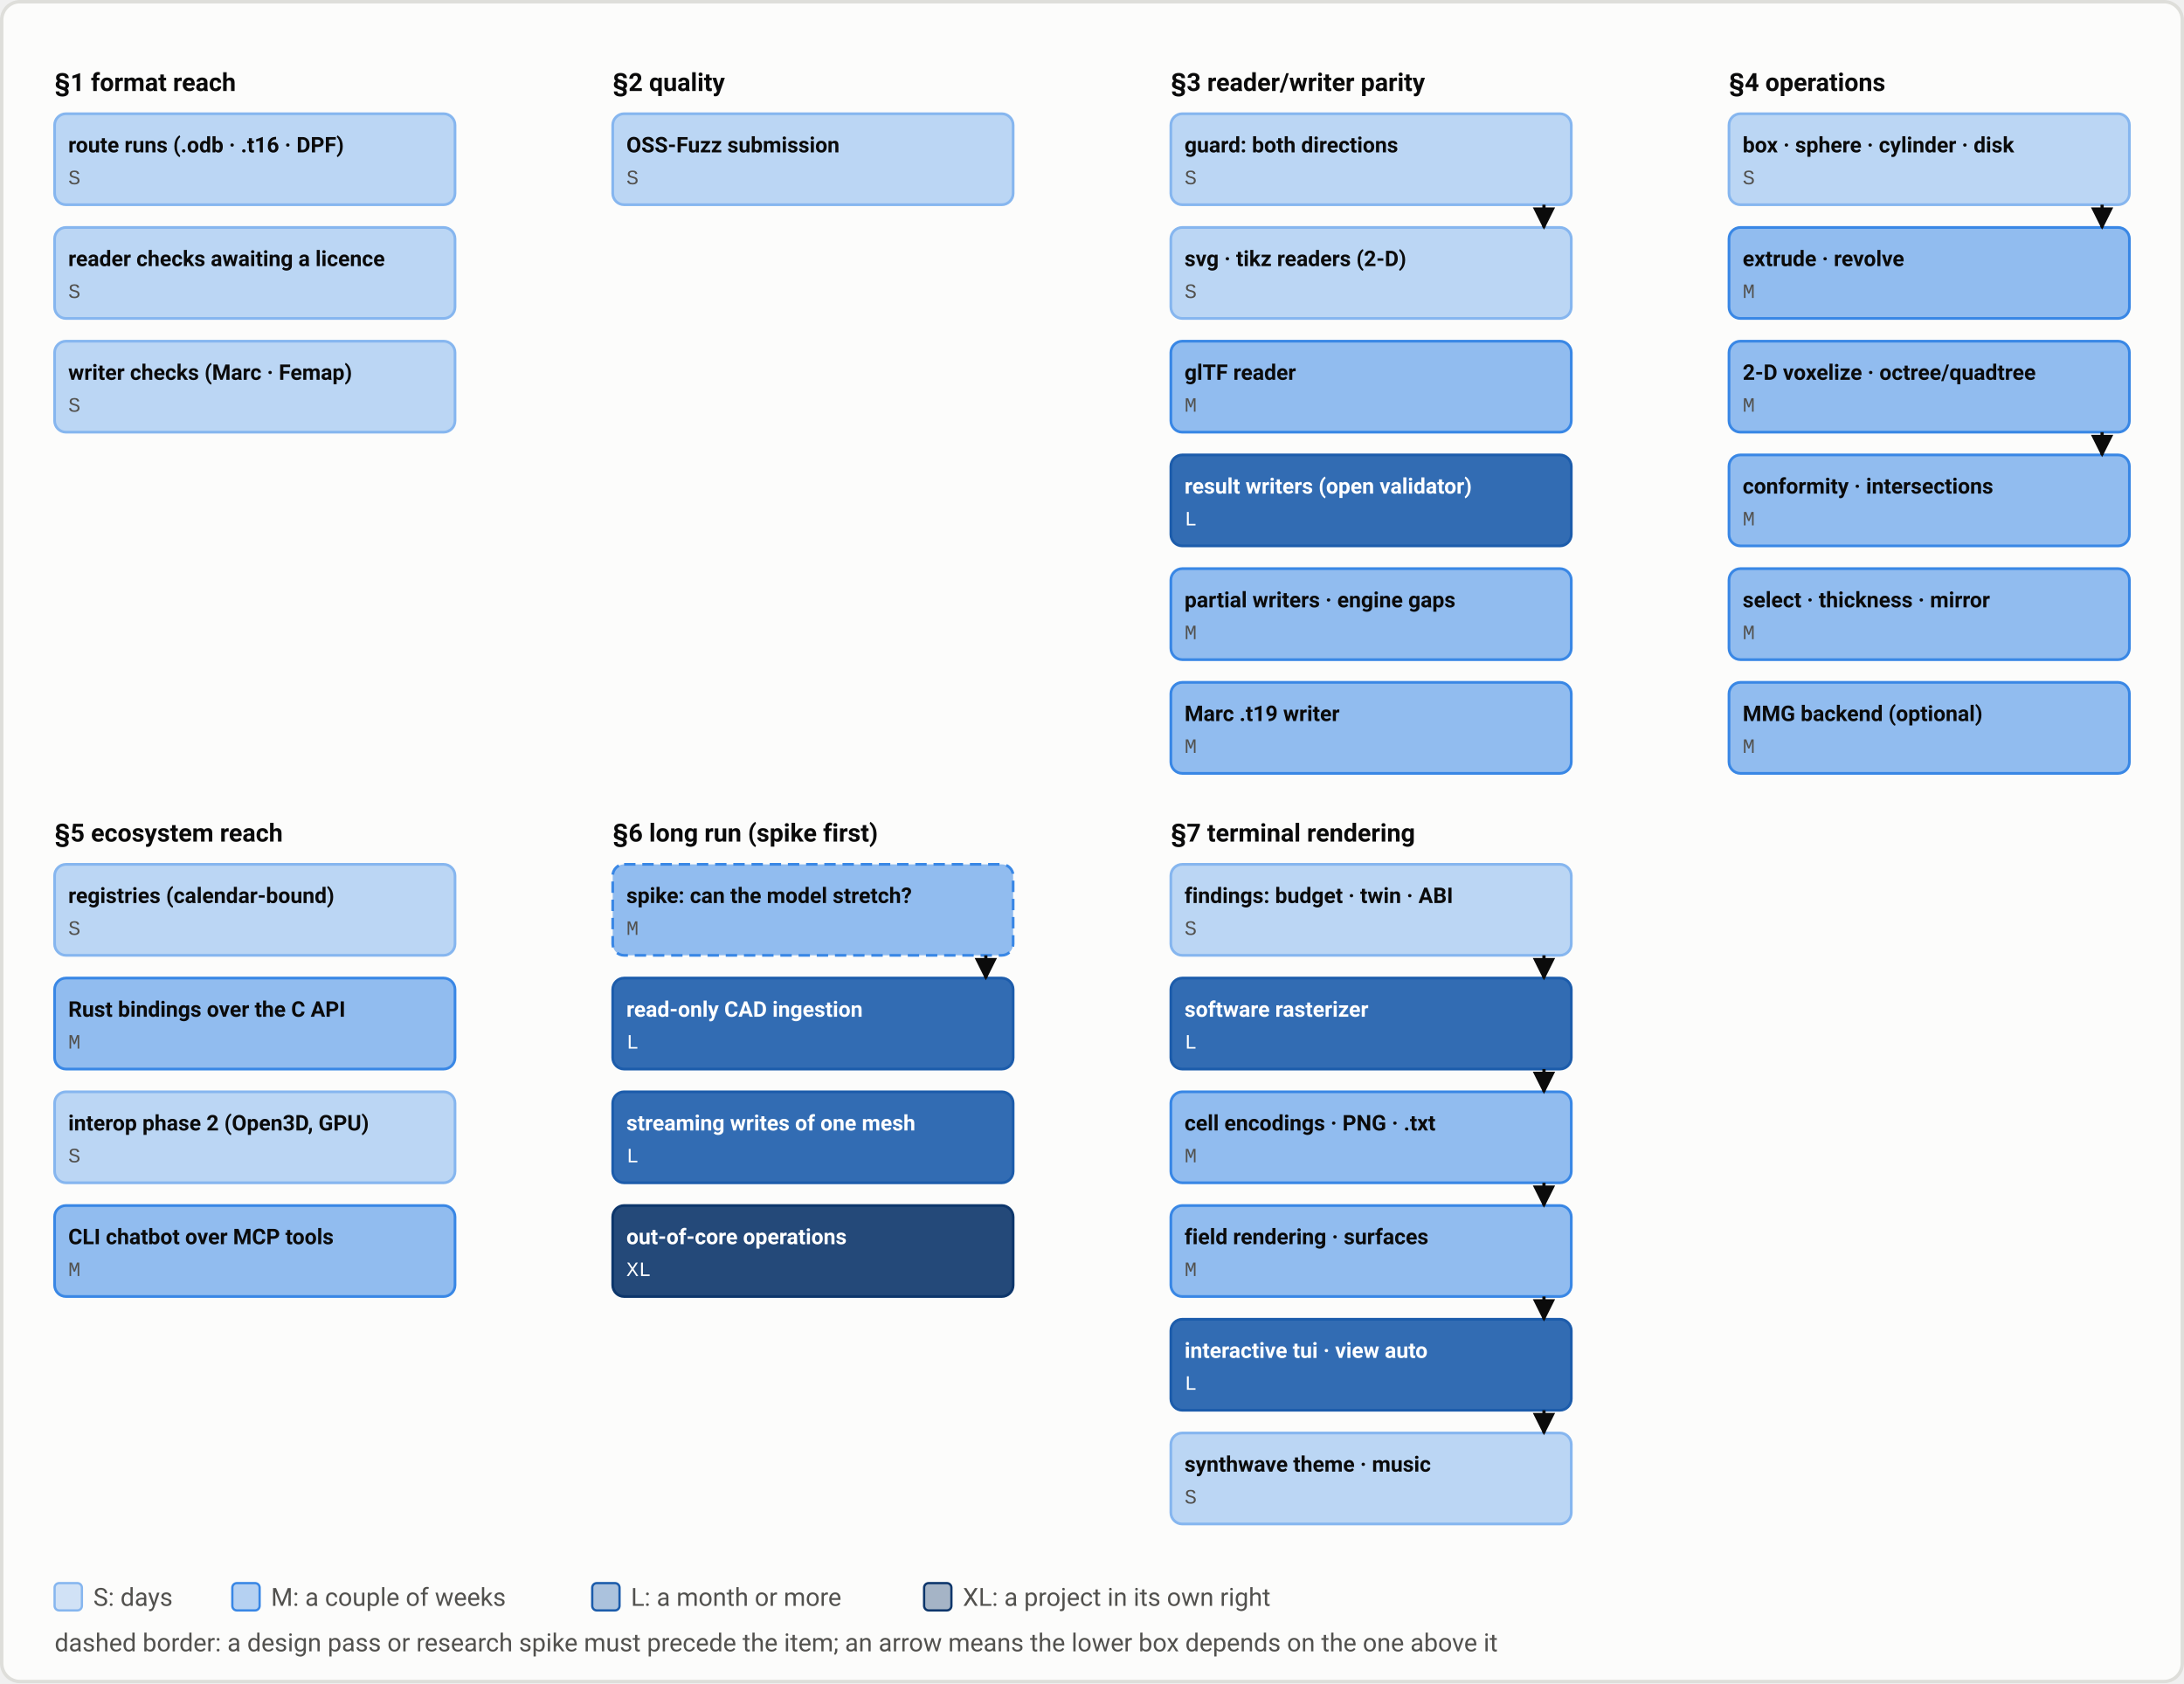
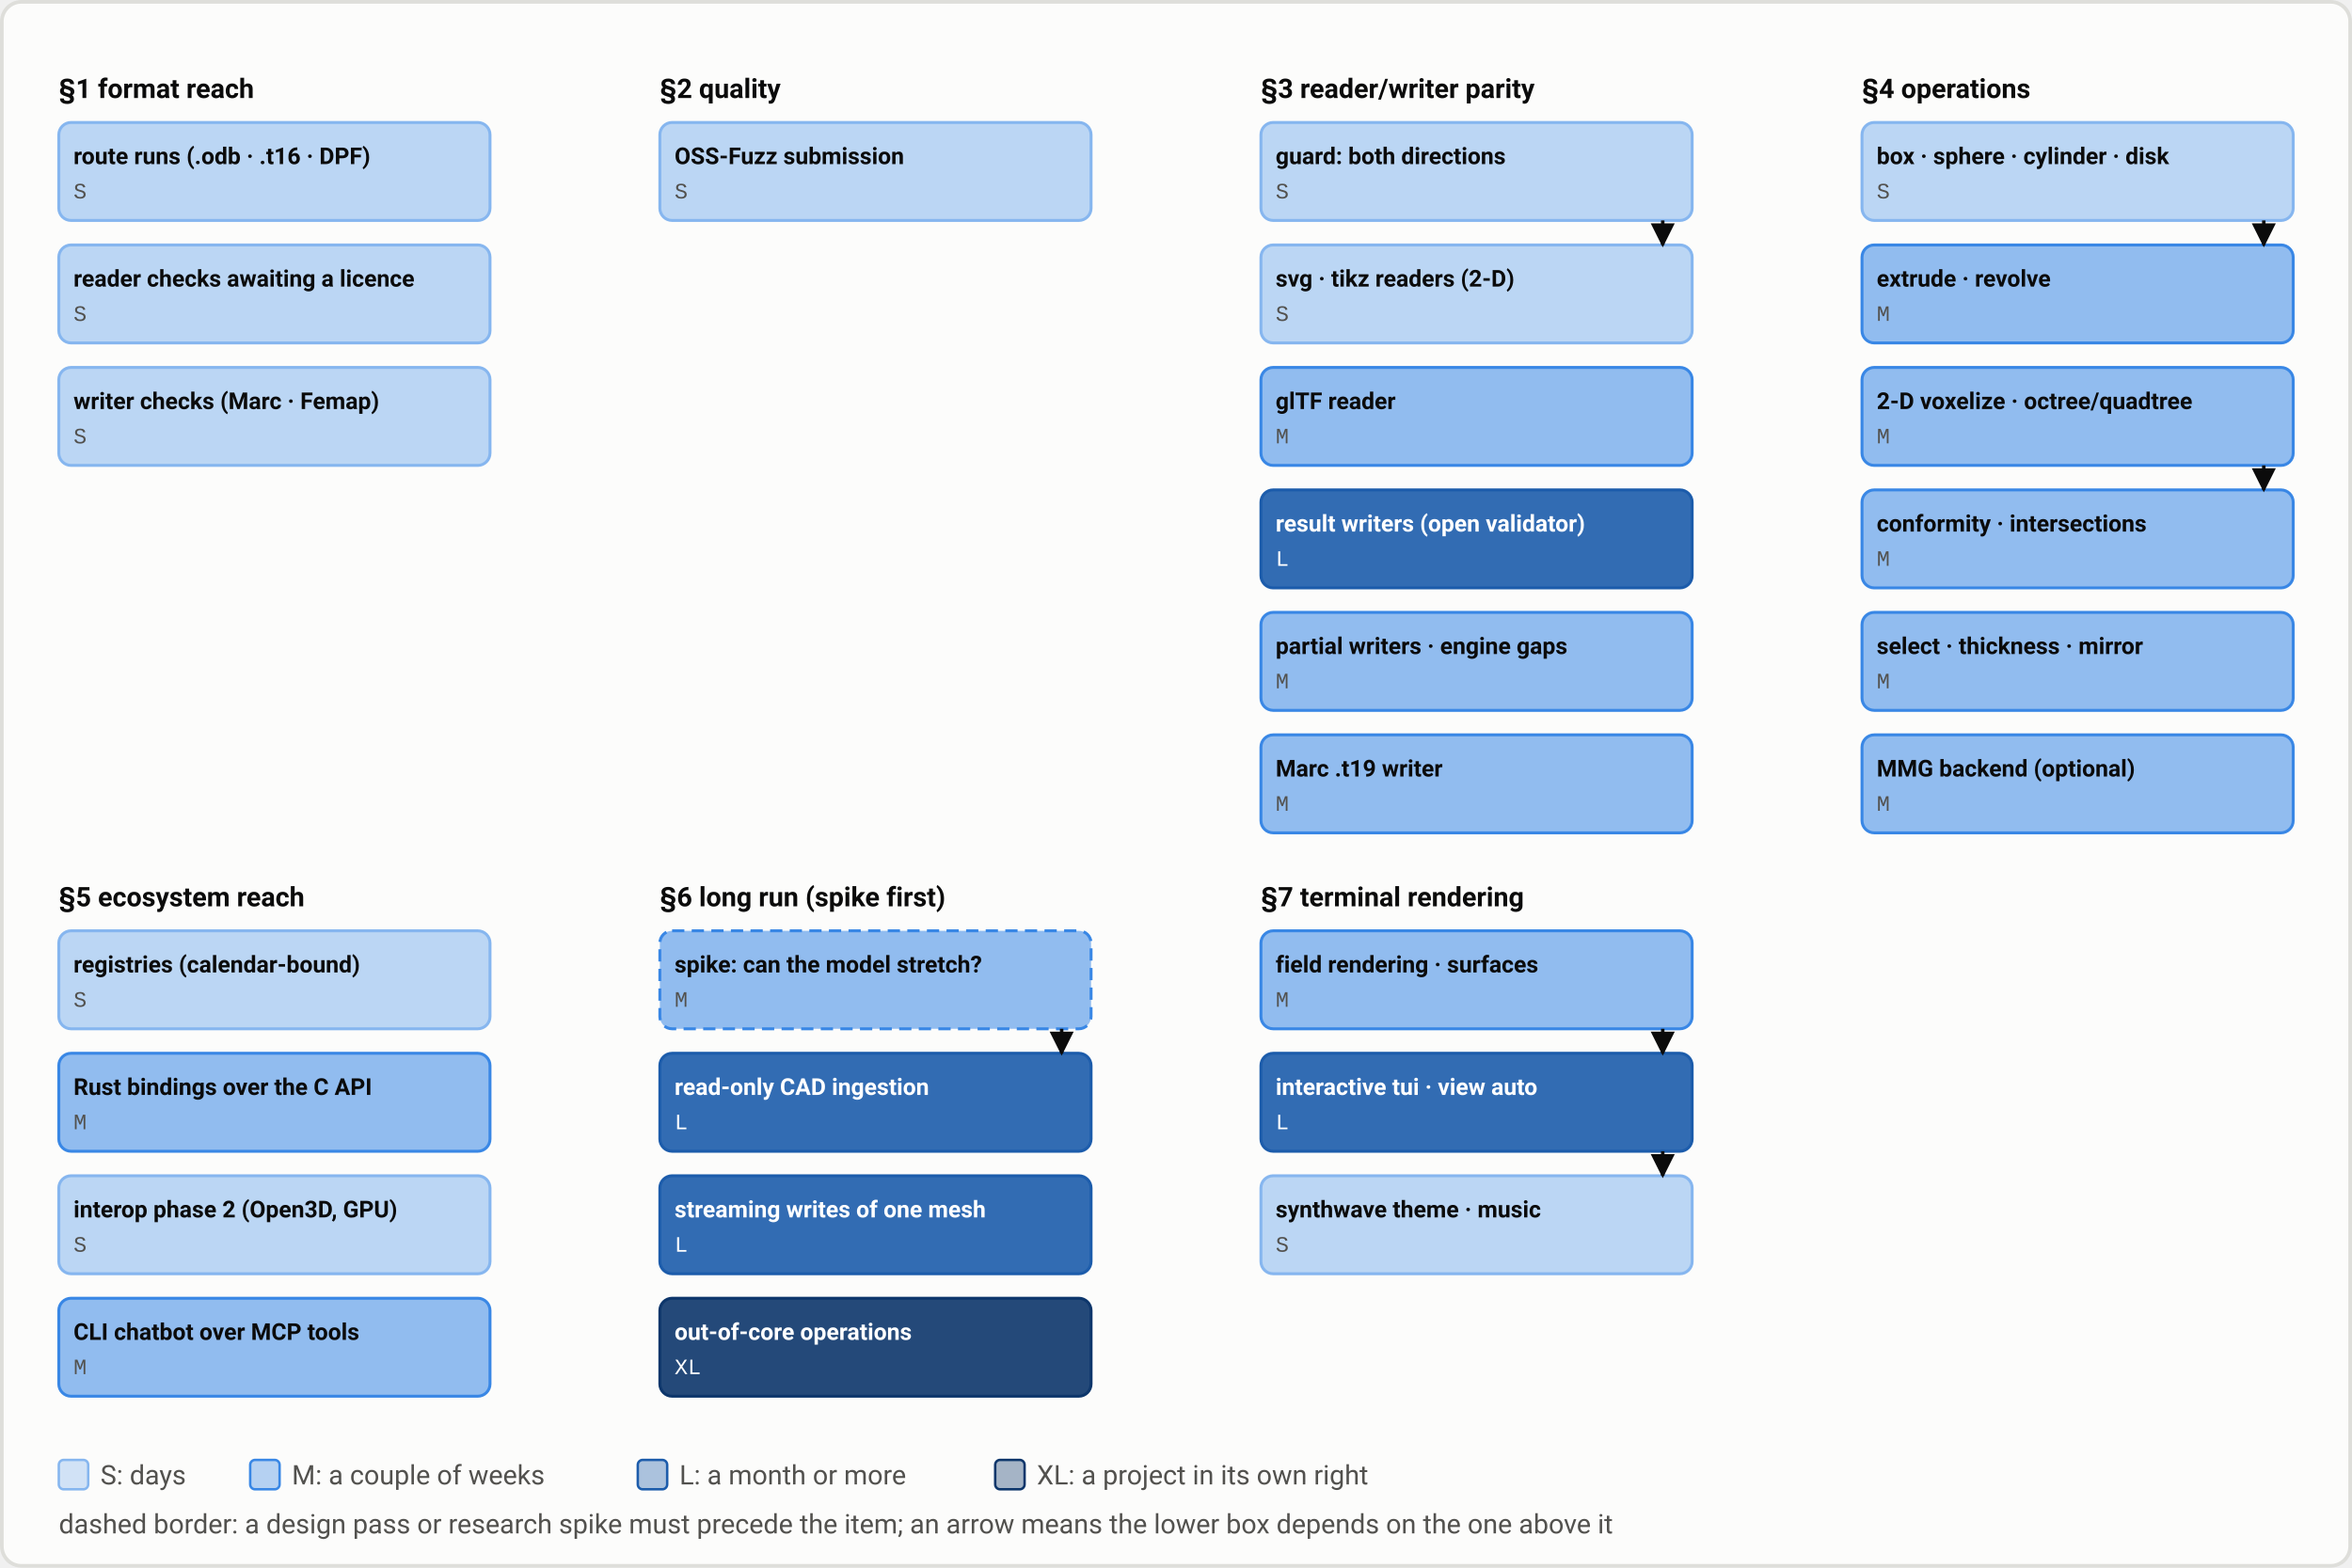
- <svg xmlns="http://www.w3.org/2000/svg" viewBox="0 0 960 740" width="960" height="740" font-family="system-ui, -apple-system, 'Segoe UI', Roboto, sans-serif" role="img" aria-label="The roadmap at a glance: open items by section, in recommended order, shaded by effort">
+ <svg xmlns="http://www.w3.org/2000/svg" viewBox="0 0 960 640" width="960" height="640" font-family="system-ui, -apple-system, 'Segoe UI', Roboto, sans-serif" role="img" aria-label="The roadmap at a glance: open items by section, in recommended order, shaded by effort">
  <defs>
    <marker id="arrow-0b0b0b" viewBox="0 0 10 10" refX="9" refY="5" markerWidth="7" markerHeight="7" orient="auto-start-reverse">
      <path d="M 0 0 L 10 5 L 0 10 z" fill="#0b0b0b" />
    </marker>
  </defs>
-   <rect x="0.75" y="0.75" width="958.5" height="738.5" rx="8" fill="#fcfcfb" stroke="#dededa" stroke-width="1.5" />
+   <rect x="0.75" y="0.75" width="958.5" height="638.5" rx="8" fill="#fcfcfb" stroke="#dededa" stroke-width="1.5" />
  <text x="24" y="40" font-family="system-ui, -apple-system, 'Segoe UI', Roboto, sans-serif" font-size="11" font-weight="700" fill="#0b0b0b">§1 format reach</text>
  <rect x="24" y="50" width="176" height="40" rx="5" fill="#86b6ef" fill-opacity="0.55" stroke="#86b6ef" stroke-width="1.2" />
  <text x="30" y="67" font-family="system-ui, -apple-system, 'Segoe UI', Roboto, sans-serif" font-size="9.5" font-weight="600" fill="#0b0b0b">route runs (.odb · .t16 · DPF)</text>
  <text x="30" y="81" font-family="ui-monospace, SFMono-Regular, Menlo, Consolas, 'Liberation Mono', monospace" font-size="9" fill="#52514e">S</text>
  <rect x="24" y="100" width="176" height="40" rx="5" fill="#86b6ef" fill-opacity="0.55" stroke="#86b6ef" stroke-width="1.2" />
  <text x="30" y="117" font-family="system-ui, -apple-system, 'Segoe UI', Roboto, sans-serif" font-size="9.5" font-weight="600" fill="#0b0b0b">reader checks awaiting a licence</text>
  <text x="30" y="131" font-family="ui-monospace, SFMono-Regular, Menlo, Consolas, 'Liberation Mono', monospace" font-size="9" fill="#52514e">S</text>
  <rect x="24" y="150" width="176" height="40" rx="5" fill="#86b6ef" fill-opacity="0.55" stroke="#86b6ef" stroke-width="1.2" />
  <text x="30" y="167" font-family="system-ui, -apple-system, 'Segoe UI', Roboto, sans-serif" font-size="9.5" font-weight="600" fill="#0b0b0b">writer checks (Marc · Femap)</text>
  <text x="30" y="181" font-family="ui-monospace, SFMono-Regular, Menlo, Consolas, 'Liberation Mono', monospace" font-size="9" fill="#52514e">S</text>
  <text x="269.33" y="40" font-family="system-ui, -apple-system, 'Segoe UI', Roboto, sans-serif" font-size="11" font-weight="700" fill="#0b0b0b">§2 quality</text>
  <rect x="269.33" y="50" width="176" height="40" rx="5" fill="#86b6ef" fill-opacity="0.55" stroke="#86b6ef" stroke-width="1.2" />
  <text x="275.33" y="67" font-family="system-ui, -apple-system, 'Segoe UI', Roboto, sans-serif" font-size="9.5" font-weight="600" fill="#0b0b0b">OSS-Fuzz submission</text>
  <text x="275.33" y="81" font-family="ui-monospace, SFMono-Regular, Menlo, Consolas, 'Liberation Mono', monospace" font-size="9" fill="#52514e">S</text>
  <text x="514.67" y="40" font-family="system-ui, -apple-system, 'Segoe UI', Roboto, sans-serif" font-size="11" font-weight="700" fill="#0b0b0b">§3 reader/writer parity</text>
  <rect x="514.67" y="50" width="176" height="40" rx="5" fill="#86b6ef" fill-opacity="0.55" stroke="#86b6ef" stroke-width="1.2" />
  <text x="520.67" y="67" font-family="system-ui, -apple-system, 'Segoe UI', Roboto, sans-serif" font-size="9.5" font-weight="600" fill="#0b0b0b">guard: both directions</text>
  <text x="520.67" y="81" font-family="ui-monospace, SFMono-Regular, Menlo, Consolas, 'Liberation Mono', monospace" font-size="9" fill="#52514e">S</text>
  <rect x="514.67" y="100" width="176" height="40" rx="5" fill="#86b6ef" fill-opacity="0.55" stroke="#86b6ef" stroke-width="1.2" />
  <text x="520.67" y="117" font-family="system-ui, -apple-system, 'Segoe UI', Roboto, sans-serif" font-size="9.5" font-weight="600" fill="#0b0b0b">svg · tikz readers (2-D)</text>
  <text x="520.67" y="131" font-family="ui-monospace, SFMono-Regular, Menlo, Consolas, 'Liberation Mono', monospace" font-size="9" fill="#52514e">S</text>
  <rect x="514.67" y="150" width="176" height="40" rx="5" fill="#3987e5" fill-opacity="0.55" stroke="#3987e5" stroke-width="1.2" />
  <text x="520.67" y="167" font-family="system-ui, -apple-system, 'Segoe UI', Roboto, sans-serif" font-size="9.5" font-weight="600" fill="#0b0b0b">glTF reader</text>
  <text x="520.67" y="181" font-family="ui-monospace, SFMono-Regular, Menlo, Consolas, 'Liberation Mono', monospace" font-size="9" fill="#52514e">M</text>
  <rect x="514.67" y="200" width="176" height="40" rx="5" fill="#1c5cab" fill-opacity="0.9" stroke="#1c5cab" stroke-width="1.2" />
  <text x="520.67" y="217" font-family="system-ui, -apple-system, 'Segoe UI', Roboto, sans-serif" font-size="9.5" font-weight="600" fill="#ffffff">result writers (open validator)</text>
  <text x="520.67" y="231" font-family="ui-monospace, SFMono-Regular, Menlo, Consolas, 'Liberation Mono', monospace" font-size="9" fill="#ffffff">L</text>
  <rect x="514.67" y="250" width="176" height="40" rx="5" fill="#3987e5" fill-opacity="0.55" stroke="#3987e5" stroke-width="1.2" />
  <text x="520.67" y="267" font-family="system-ui, -apple-system, 'Segoe UI', Roboto, sans-serif" font-size="9.5" font-weight="600" fill="#0b0b0b">partial writers · engine gaps</text>
  <text x="520.67" y="281" font-family="ui-monospace, SFMono-Regular, Menlo, Consolas, 'Liberation Mono', monospace" font-size="9" fill="#52514e">M</text>
  <rect x="514.67" y="300" width="176" height="40" rx="5" fill="#3987e5" fill-opacity="0.55" stroke="#3987e5" stroke-width="1.2" />
  <text x="520.67" y="317" font-family="system-ui, -apple-system, 'Segoe UI', Roboto, sans-serif" font-size="9.5" font-weight="600" fill="#0b0b0b">Marc .t19 writer</text>
  <text x="520.67" y="331" font-family="ui-monospace, SFMono-Regular, Menlo, Consolas, 'Liberation Mono', monospace" font-size="9" fill="#52514e">M</text>
  <line x1="678.67" y1="90" x2="678.67" y2="100" stroke="#0b0b0b" stroke-width="1.4" marker-end="url(#arrow-0b0b0b)" />
  <text x="760" y="40" font-family="system-ui, -apple-system, 'Segoe UI', Roboto, sans-serif" font-size="11" font-weight="700" fill="#0b0b0b">§4 operations</text>
  <rect x="760" y="50" width="176" height="40" rx="5" fill="#86b6ef" fill-opacity="0.55" stroke="#86b6ef" stroke-width="1.2" />
  <text x="766" y="67" font-family="system-ui, -apple-system, 'Segoe UI', Roboto, sans-serif" font-size="9.5" font-weight="600" fill="#0b0b0b">box · sphere · cylinder · disk</text>
  <text x="766" y="81" font-family="ui-monospace, SFMono-Regular, Menlo, Consolas, 'Liberation Mono', monospace" font-size="9" fill="#52514e">S</text>
  <rect x="760" y="100" width="176" height="40" rx="5" fill="#3987e5" fill-opacity="0.55" stroke="#3987e5" stroke-width="1.2" />
  <text x="766" y="117" font-family="system-ui, -apple-system, 'Segoe UI', Roboto, sans-serif" font-size="9.5" font-weight="600" fill="#0b0b0b">extrude · revolve</text>
  <text x="766" y="131" font-family="ui-monospace, SFMono-Regular, Menlo, Consolas, 'Liberation Mono', monospace" font-size="9" fill="#52514e">M</text>
  <rect x="760" y="150" width="176" height="40" rx="5" fill="#3987e5" fill-opacity="0.55" stroke="#3987e5" stroke-width="1.2" />
  <text x="766" y="167" font-family="system-ui, -apple-system, 'Segoe UI', Roboto, sans-serif" font-size="9.5" font-weight="600" fill="#0b0b0b">2-D voxelize · octree/quadtree</text>
  <text x="766" y="181" font-family="ui-monospace, SFMono-Regular, Menlo, Consolas, 'Liberation Mono', monospace" font-size="9" fill="#52514e">M</text>
  <rect x="760" y="200" width="176" height="40" rx="5" fill="#3987e5" fill-opacity="0.55" stroke="#3987e5" stroke-width="1.2" />
  <text x="766" y="217" font-family="system-ui, -apple-system, 'Segoe UI', Roboto, sans-serif" font-size="9.5" font-weight="600" fill="#0b0b0b">conformity · intersections</text>
  <text x="766" y="231" font-family="ui-monospace, SFMono-Regular, Menlo, Consolas, 'Liberation Mono', monospace" font-size="9" fill="#52514e">M</text>
  <rect x="760" y="250" width="176" height="40" rx="5" fill="#3987e5" fill-opacity="0.55" stroke="#3987e5" stroke-width="1.2" />
  <text x="766" y="267" font-family="system-ui, -apple-system, 'Segoe UI', Roboto, sans-serif" font-size="9.5" font-weight="600" fill="#0b0b0b">select · thickness · mirror</text>
  <text x="766" y="281" font-family="ui-monospace, SFMono-Regular, Menlo, Consolas, 'Liberation Mono', monospace" font-size="9" fill="#52514e">M</text>
  <rect x="760" y="300" width="176" height="40" rx="5" fill="#3987e5" fill-opacity="0.55" stroke="#3987e5" stroke-width="1.2" />
  <text x="766" y="317" font-family="system-ui, -apple-system, 'Segoe UI', Roboto, sans-serif" font-size="9.5" font-weight="600" fill="#0b0b0b">MMG backend (optional)</text>
  <text x="766" y="331" font-family="ui-monospace, SFMono-Regular, Menlo, Consolas, 'Liberation Mono', monospace" font-size="9" fill="#52514e">M</text>
  <line x1="924" y1="90" x2="924" y2="100" stroke="#0b0b0b" stroke-width="1.4" marker-end="url(#arrow-0b0b0b)" />
  <line x1="924" y1="190" x2="924" y2="200" stroke="#0b0b0b" stroke-width="1.4" marker-end="url(#arrow-0b0b0b)" />
  <text x="24" y="370" font-family="system-ui, -apple-system, 'Segoe UI', Roboto, sans-serif" font-size="11" font-weight="700" fill="#0b0b0b">§5 ecosystem reach</text>
  <rect x="24" y="380" width="176" height="40" rx="5" fill="#86b6ef" fill-opacity="0.55" stroke="#86b6ef" stroke-width="1.2" />
  <text x="30" y="397" font-family="system-ui, -apple-system, 'Segoe UI', Roboto, sans-serif" font-size="9.5" font-weight="600" fill="#0b0b0b">registries (calendar-bound)</text>
  <text x="30" y="411" font-family="ui-monospace, SFMono-Regular, Menlo, Consolas, 'Liberation Mono', monospace" font-size="9" fill="#52514e">S</text>
  <rect x="24" y="430" width="176" height="40" rx="5" fill="#3987e5" fill-opacity="0.55" stroke="#3987e5" stroke-width="1.2" />
  <text x="30" y="447" font-family="system-ui, -apple-system, 'Segoe UI', Roboto, sans-serif" font-size="9.5" font-weight="600" fill="#0b0b0b">Rust bindings over the C API</text>
  <text x="30" y="461" font-family="ui-monospace, SFMono-Regular, Menlo, Consolas, 'Liberation Mono', monospace" font-size="9" fill="#52514e">M</text>
  <rect x="24" y="480" width="176" height="40" rx="5" fill="#86b6ef" fill-opacity="0.55" stroke="#86b6ef" stroke-width="1.2" />
  <text x="30" y="497" font-family="system-ui, -apple-system, 'Segoe UI', Roboto, sans-serif" font-size="9.5" font-weight="600" fill="#0b0b0b">interop phase 2 (Open3D, GPU)</text>
  <text x="30" y="511" font-family="ui-monospace, SFMono-Regular, Menlo, Consolas, 'Liberation Mono', monospace" font-size="9" fill="#52514e">S</text>
  <rect x="24" y="530" width="176" height="40" rx="5" fill="#3987e5" fill-opacity="0.55" stroke="#3987e5" stroke-width="1.2" />
  <text x="30" y="547" font-family="system-ui, -apple-system, 'Segoe UI', Roboto, sans-serif" font-size="9.5" font-weight="600" fill="#0b0b0b">CLI chatbot over MCP tools</text>
  <text x="30" y="561" font-family="ui-monospace, SFMono-Regular, Menlo, Consolas, 'Liberation Mono', monospace" font-size="9" fill="#52514e">M</text>
  <text x="269.33" y="370" font-family="system-ui, -apple-system, 'Segoe UI', Roboto, sans-serif" font-size="11" font-weight="700" fill="#0b0b0b">§6 long run (spike first)</text>
  <rect x="269.33" y="380" width="176" height="40" rx="5" fill="#3987e5" fill-opacity="0.55" stroke="#3987e5" stroke-width="1.2" stroke-dasharray="5 3" />
  <text x="275.33" y="397" font-family="system-ui, -apple-system, 'Segoe UI', Roboto, sans-serif" font-size="9.5" font-weight="600" fill="#0b0b0b">spike: can the model stretch?</text>
  <text x="275.33" y="411" font-family="ui-monospace, SFMono-Regular, Menlo, Consolas, 'Liberation Mono', monospace" font-size="9" fill="#52514e">M</text>
  <rect x="269.33" y="430" width="176" height="40" rx="5" fill="#1c5cab" fill-opacity="0.9" stroke="#1c5cab" stroke-width="1.2" />
  <text x="275.33" y="447" font-family="system-ui, -apple-system, 'Segoe UI', Roboto, sans-serif" font-size="9.5" font-weight="600" fill="#ffffff">read-only CAD ingestion</text>
  <text x="275.33" y="461" font-family="ui-monospace, SFMono-Regular, Menlo, Consolas, 'Liberation Mono', monospace" font-size="9" fill="#ffffff">L</text>
  <rect x="269.33" y="480" width="176" height="40" rx="5" fill="#1c5cab" fill-opacity="0.9" stroke="#1c5cab" stroke-width="1.2" />
  <text x="275.33" y="497" font-family="system-ui, -apple-system, 'Segoe UI', Roboto, sans-serif" font-size="9.5" font-weight="600" fill="#ffffff">streaming writes of one mesh</text>
  <text x="275.33" y="511" font-family="ui-monospace, SFMono-Regular, Menlo, Consolas, 'Liberation Mono', monospace" font-size="9" fill="#ffffff">L</text>
  <rect x="269.33" y="530" width="176" height="40" rx="5" fill="#0d366b" fill-opacity="0.9" stroke="#0d366b" stroke-width="1.2" />
  <text x="275.33" y="547" font-family="system-ui, -apple-system, 'Segoe UI', Roboto, sans-serif" font-size="9.5" font-weight="600" fill="#ffffff">out-of-core operations</text>
  <text x="275.33" y="561" font-family="ui-monospace, SFMono-Regular, Menlo, Consolas, 'Liberation Mono', monospace" font-size="9" fill="#ffffff">XL</text>
  <line x1="433.33" y1="420" x2="433.33" y2="430" stroke="#0b0b0b" stroke-width="1.4" marker-end="url(#arrow-0b0b0b)" />
  <text x="514.67" y="370" font-family="system-ui, -apple-system, 'Segoe UI', Roboto, sans-serif" font-size="11" font-weight="700" fill="#0b0b0b">§7 terminal rendering</text>
-   <rect x="514.67" y="380" width="176" height="40" rx="5" fill="#86b6ef" fill-opacity="0.55" stroke="#86b6ef" stroke-width="1.2" />
-   <text x="520.67" y="397" font-family="system-ui, -apple-system, 'Segoe UI', Roboto, sans-serif" font-size="9.5" font-weight="600" fill="#0b0b0b">findings: budget · twin · ABI</text>
-   <text x="520.67" y="411" font-family="ui-monospace, SFMono-Regular, Menlo, Consolas, 'Liberation Mono', monospace" font-size="9" fill="#52514e">S</text>
+   <rect x="514.67" y="380" width="176" height="40" rx="5" fill="#3987e5" fill-opacity="0.55" stroke="#3987e5" stroke-width="1.2" />
+   <text x="520.67" y="397" font-family="system-ui, -apple-system, 'Segoe UI', Roboto, sans-serif" font-size="9.5" font-weight="600" fill="#0b0b0b">field rendering · surfaces</text>
+   <text x="520.67" y="411" font-family="ui-monospace, SFMono-Regular, Menlo, Consolas, 'Liberation Mono', monospace" font-size="9" fill="#52514e">M</text>
  <rect x="514.67" y="430" width="176" height="40" rx="5" fill="#1c5cab" fill-opacity="0.9" stroke="#1c5cab" stroke-width="1.2" />
-   <text x="520.67" y="447" font-family="system-ui, -apple-system, 'Segoe UI', Roboto, sans-serif" font-size="9.5" font-weight="600" fill="#ffffff">software rasterizer</text>
+   <text x="520.67" y="447" font-family="system-ui, -apple-system, 'Segoe UI', Roboto, sans-serif" font-size="9.5" font-weight="600" fill="#ffffff">interactive tui · view auto</text>
  <text x="520.67" y="461" font-family="ui-monospace, SFMono-Regular, Menlo, Consolas, 'Liberation Mono', monospace" font-size="9" fill="#ffffff">L</text>
-   <rect x="514.67" y="480" width="176" height="40" rx="5" fill="#3987e5" fill-opacity="0.55" stroke="#3987e5" stroke-width="1.2" />
-   <text x="520.67" y="497" font-family="system-ui, -apple-system, 'Segoe UI', Roboto, sans-serif" font-size="9.5" font-weight="600" fill="#0b0b0b">cell encodings · PNG · .txt</text>
-   <text x="520.67" y="511" font-family="ui-monospace, SFMono-Regular, Menlo, Consolas, 'Liberation Mono', monospace" font-size="9" fill="#52514e">M</text>
-   <rect x="514.67" y="530" width="176" height="40" rx="5" fill="#3987e5" fill-opacity="0.55" stroke="#3987e5" stroke-width="1.2" />
-   <text x="520.67" y="547" font-family="system-ui, -apple-system, 'Segoe UI', Roboto, sans-serif" font-size="9.5" font-weight="600" fill="#0b0b0b">field rendering · surfaces</text>
-   <text x="520.67" y="561" font-family="ui-monospace, SFMono-Regular, Menlo, Consolas, 'Liberation Mono', monospace" font-size="9" fill="#52514e">M</text>
-   <rect x="514.67" y="580" width="176" height="40" rx="5" fill="#1c5cab" fill-opacity="0.9" stroke="#1c5cab" stroke-width="1.2" />
-   <text x="520.67" y="597" font-family="system-ui, -apple-system, 'Segoe UI', Roboto, sans-serif" font-size="9.5" font-weight="600" fill="#ffffff">interactive tui · view auto</text>
-   <text x="520.67" y="611" font-family="ui-monospace, SFMono-Regular, Menlo, Consolas, 'Liberation Mono', monospace" font-size="9" fill="#ffffff">L</text>
-   <rect x="514.67" y="630" width="176" height="40" rx="5" fill="#86b6ef" fill-opacity="0.55" stroke="#86b6ef" stroke-width="1.2" />
-   <text x="520.67" y="647" font-family="system-ui, -apple-system, 'Segoe UI', Roboto, sans-serif" font-size="9.5" font-weight="600" fill="#0b0b0b">synthwave theme · music</text>
-   <text x="520.67" y="661" font-family="ui-monospace, SFMono-Regular, Menlo, Consolas, 'Liberation Mono', monospace" font-size="9" fill="#52514e">S</text>
+   <rect x="514.67" y="480" width="176" height="40" rx="5" fill="#86b6ef" fill-opacity="0.55" stroke="#86b6ef" stroke-width="1.2" />
+   <text x="520.67" y="497" font-family="system-ui, -apple-system, 'Segoe UI', Roboto, sans-serif" font-size="9.5" font-weight="600" fill="#0b0b0b">synthwave theme · music</text>
+   <text x="520.67" y="511" font-family="ui-monospace, SFMono-Regular, Menlo, Consolas, 'Liberation Mono', monospace" font-size="9" fill="#52514e">S</text>
  <line x1="678.67" y1="420" x2="678.67" y2="430" stroke="#0b0b0b" stroke-width="1.4" marker-end="url(#arrow-0b0b0b)" />
  <line x1="678.67" y1="470" x2="678.67" y2="480" stroke="#0b0b0b" stroke-width="1.4" marker-end="url(#arrow-0b0b0b)" />
-   <line x1="678.67" y1="520" x2="678.67" y2="530" stroke="#0b0b0b" stroke-width="1.4" marker-end="url(#arrow-0b0b0b)" />
-   <line x1="678.67" y1="570" x2="678.67" y2="580" stroke="#0b0b0b" stroke-width="1.4" marker-end="url(#arrow-0b0b0b)" />
-   <line x1="678.67" y1="620" x2="678.67" y2="630" stroke="#0b0b0b" stroke-width="1.4" marker-end="url(#arrow-0b0b0b)" />
-   <rect x="24" y="696" width="12" height="12" rx="2" fill="#86b6ef" fill-opacity="0.36" stroke="#86b6ef" stroke-width="1" />
-   <text x="41" y="706" font-family="system-ui, -apple-system, 'Segoe UI', Roboto, sans-serif" font-size="11" fill="#52514e">S: days</text>
-   <rect x="102.12" y="696" width="12" height="12" rx="2" fill="#3987e5" fill-opacity="0.36" stroke="#3987e5" stroke-width="1" />
-   <text x="119.12" y="706" font-family="system-ui, -apple-system, 'Segoe UI', Roboto, sans-serif" font-size="11" fill="#52514e">M: a couple of weeks</text>
-   <rect x="260.32" y="696" width="12" height="12" rx="2" fill="#1c5cab" fill-opacity="0.36" stroke="#1c5cab" stroke-width="1" />
-   <text x="277.32" y="706" font-family="system-ui, -apple-system, 'Segoe UI', Roboto, sans-serif" font-size="11" fill="#52514e">L: a month or more</text>
-   <rect x="406.2" y="696" width="12" height="12" rx="2" fill="#0d366b" fill-opacity="0.36" stroke="#0d366b" stroke-width="1" />
-   <text x="423.2" y="706" font-family="system-ui, -apple-system, 'Segoe UI', Roboto, sans-serif" font-size="11" fill="#52514e">XL: a project in its own right</text>
-   <text x="24" y="726" font-family="system-ui, -apple-system, 'Segoe UI', Roboto, sans-serif" font-size="11" fill="#52514e">dashed border: a design pass or research spike must precede the item; an arrow means the lower box depends on the one above it</text>
+   <rect x="24" y="596" width="12" height="12" rx="2" fill="#86b6ef" fill-opacity="0.36" stroke="#86b6ef" stroke-width="1" />
+   <text x="41" y="606" font-family="system-ui, -apple-system, 'Segoe UI', Roboto, sans-serif" font-size="11" fill="#52514e">S: days</text>
+   <rect x="102.12" y="596" width="12" height="12" rx="2" fill="#3987e5" fill-opacity="0.36" stroke="#3987e5" stroke-width="1" />
+   <text x="119.12" y="606" font-family="system-ui, -apple-system, 'Segoe UI', Roboto, sans-serif" font-size="11" fill="#52514e">M: a couple of weeks</text>
+   <rect x="260.32" y="596" width="12" height="12" rx="2" fill="#1c5cab" fill-opacity="0.36" stroke="#1c5cab" stroke-width="1" />
+   <text x="277.32" y="606" font-family="system-ui, -apple-system, 'Segoe UI', Roboto, sans-serif" font-size="11" fill="#52514e">L: a month or more</text>
+   <rect x="406.2" y="596" width="12" height="12" rx="2" fill="#0d366b" fill-opacity="0.36" stroke="#0d366b" stroke-width="1" />
+   <text x="423.2" y="606" font-family="system-ui, -apple-system, 'Segoe UI', Roboto, sans-serif" font-size="11" fill="#52514e">XL: a project in its own right</text>
+   <text x="24" y="626" font-family="system-ui, -apple-system, 'Segoe UI', Roboto, sans-serif" font-size="11" fill="#52514e">dashed border: a design pass or research spike must precede the item; an arrow means the lower box depends on the one above it</text>
</svg>
